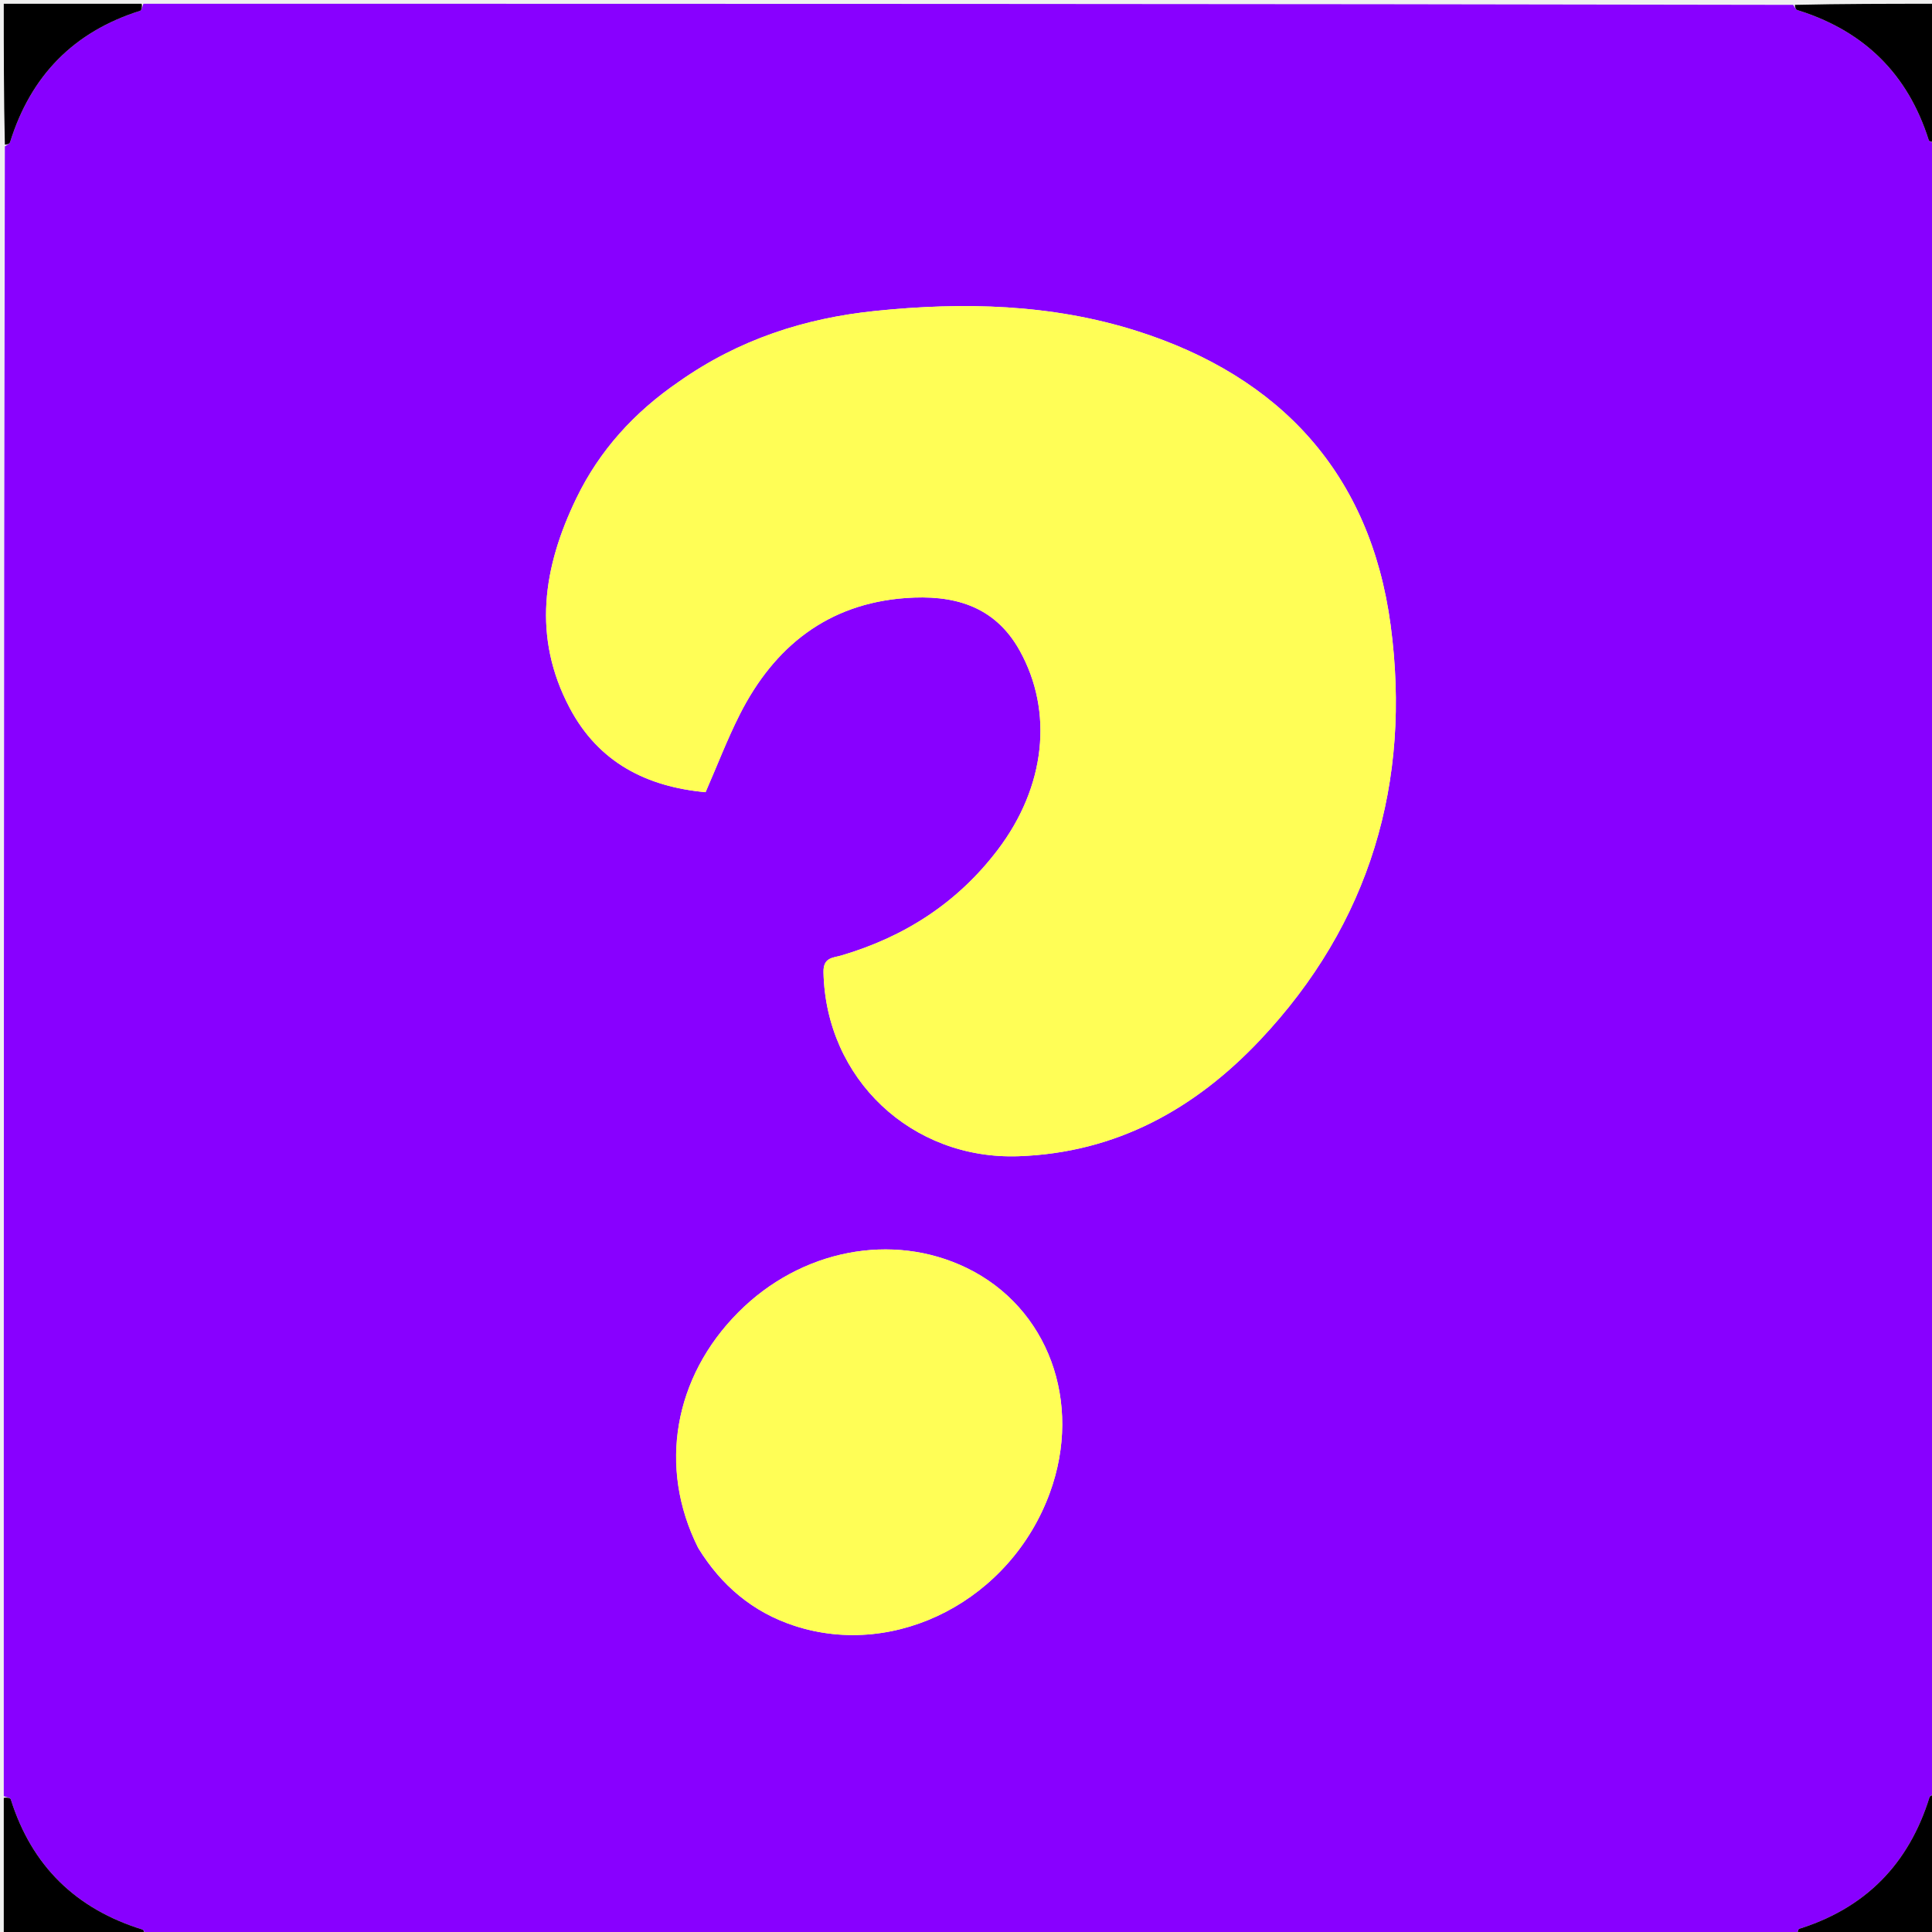
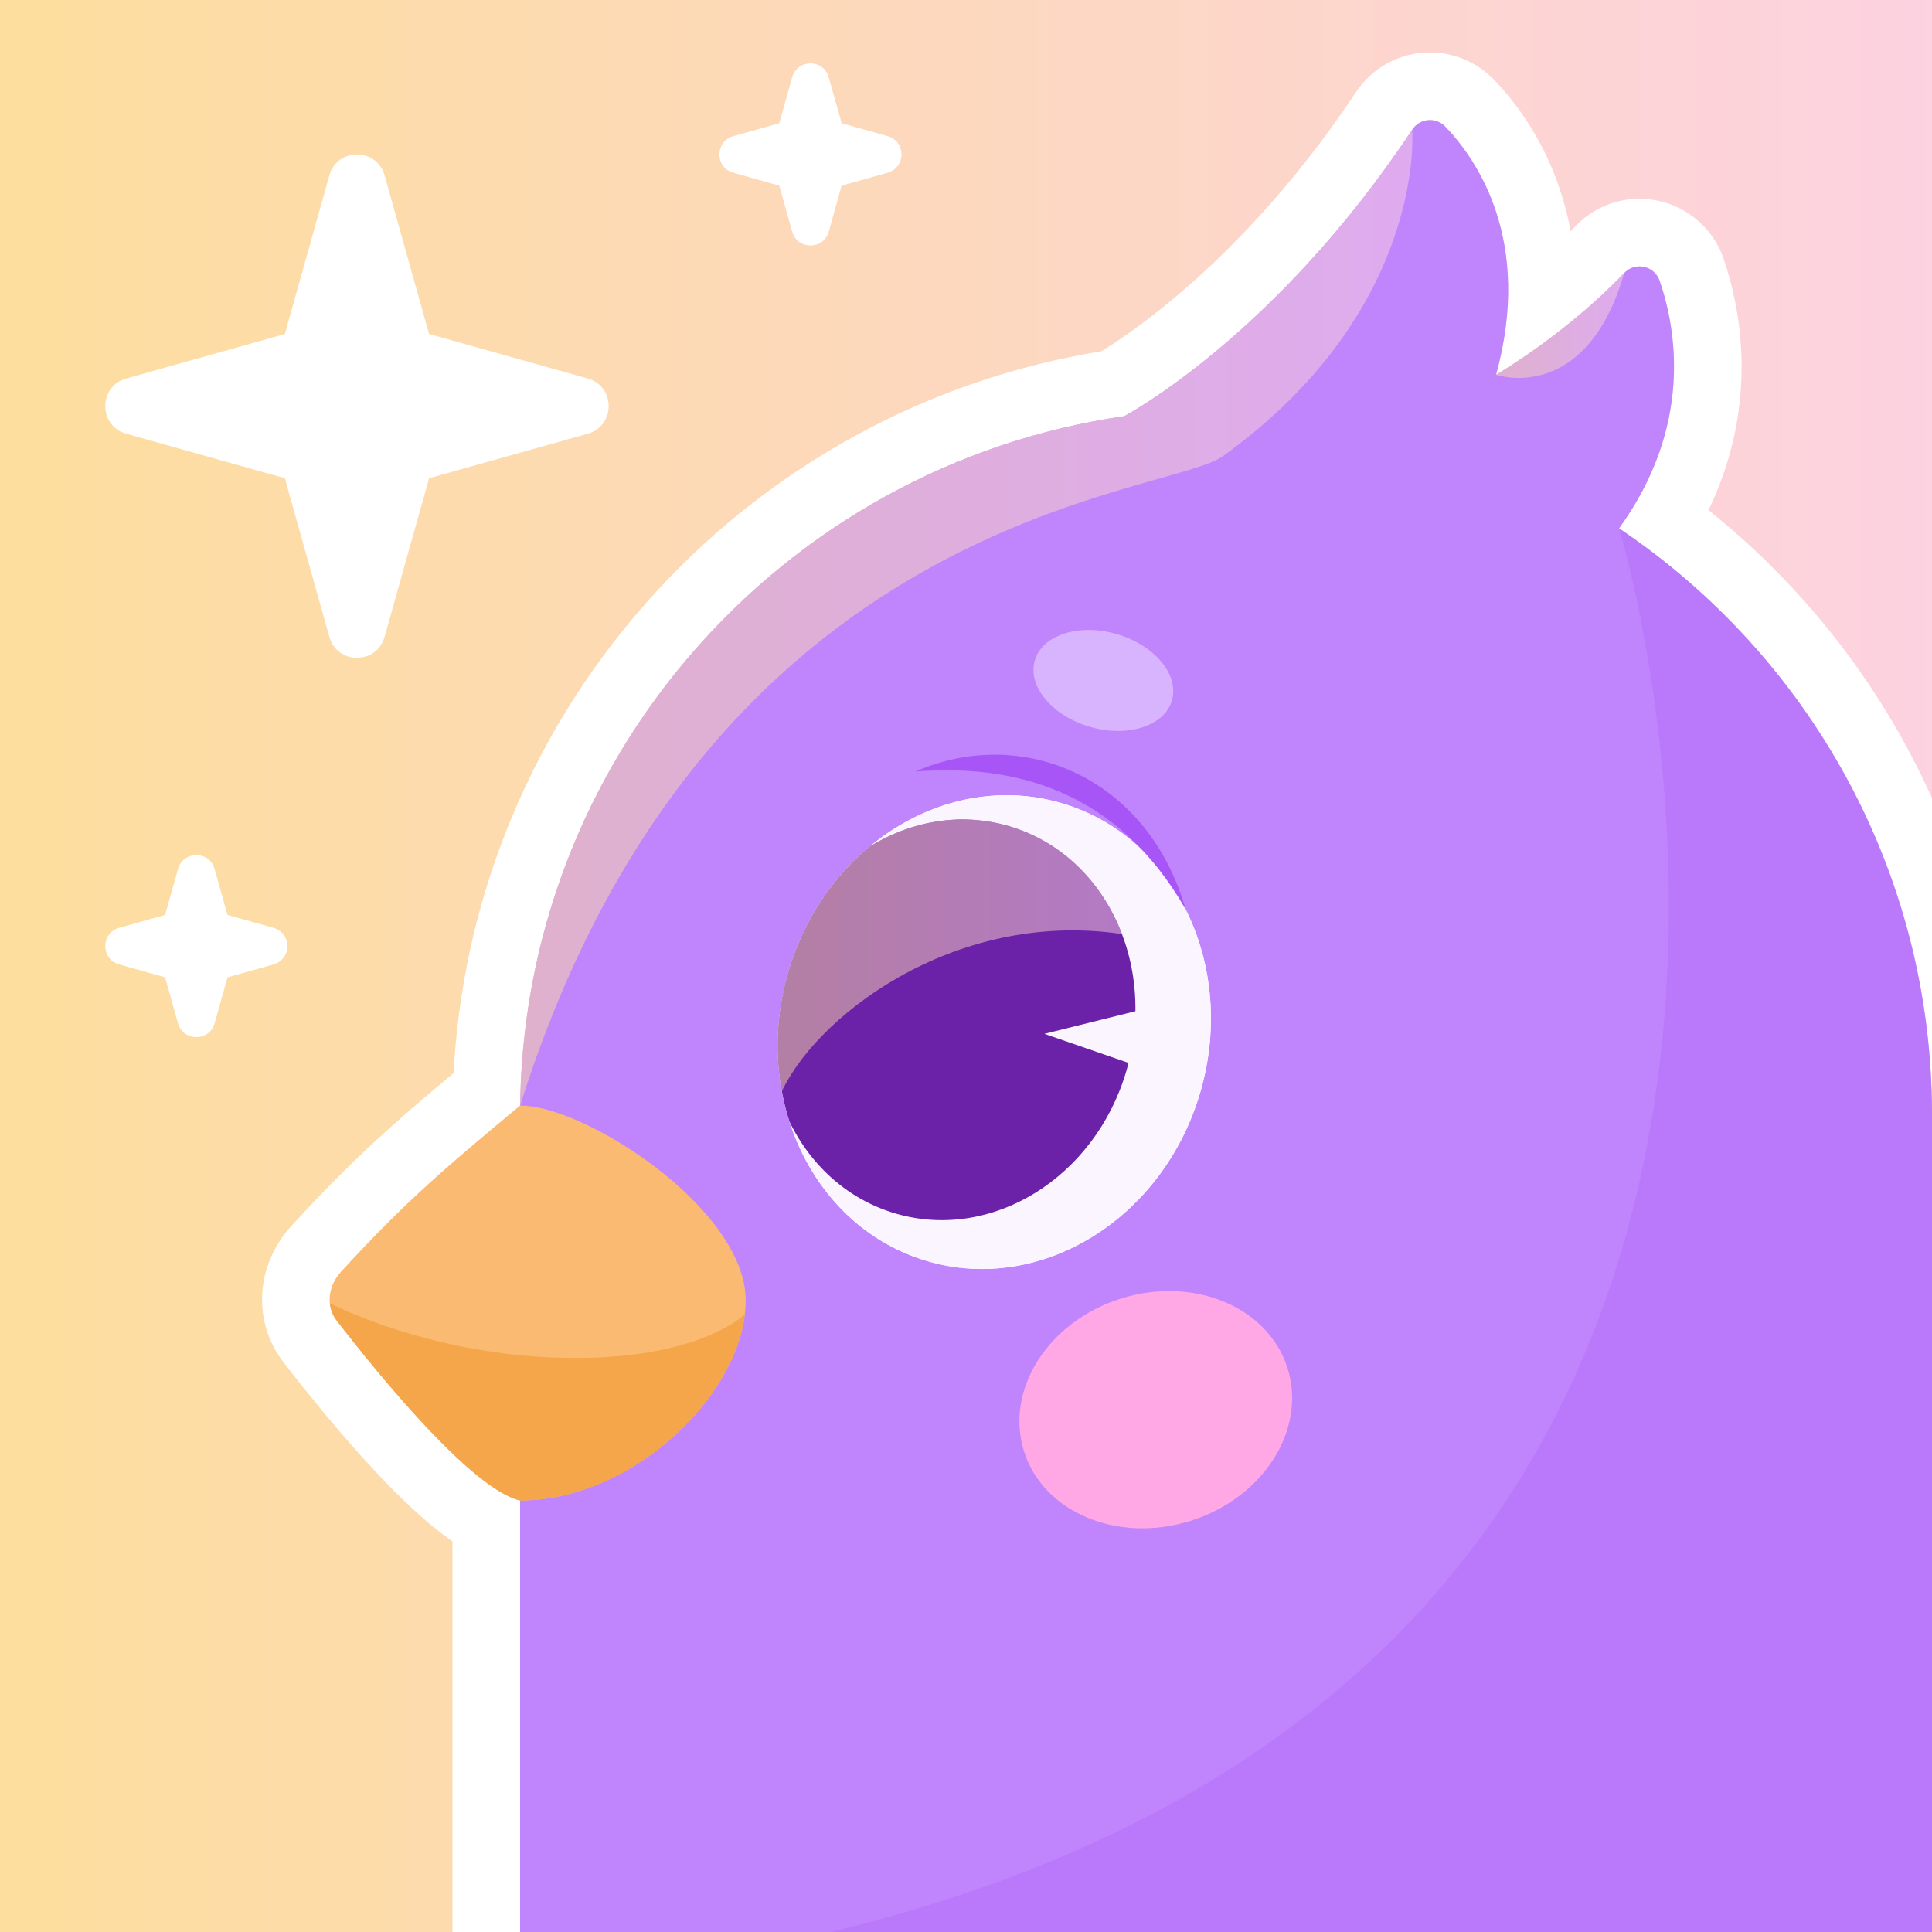
- <svg xmlns="http://www.w3.org/2000/svg" version="1.1" id="Layer_1" x="0px" y="0px" width="100%" viewBox="0 0 512 512" enable-background="new 0 0 512 512" xml:space="preserve">
-   <path fill="#8800FF" opacity="1" stroke="none" d=" M1,476   C1,330.309 1,184.619 1.288,38.796   C1.951,38.34 2.545,38.083 2.671,37.681   C8.137,20.104 19.513,8.42 37.134,2.862   C37.575,2.723 37.718,1.642 38,1   C183.691,1 329.382,1 475.204,1.288   C475.66,1.951 475.917,2.545 476.319,2.671   C493.896,8.137 505.58,19.513 511.138,37.134   C511.277,37.575 512.358,37.718 513,38   C513,183.691 513,329.382 512.712,475.204   C512.049,475.66 511.454,475.917 511.329,476.319   C505.863,493.896 494.487,505.58 476.866,511.138   C476.425,511.277 476.282,512.358 476,513   C330.309,513 184.619,513 38.796,512.712   C38.34,512.049 38.083,511.455 37.681,511.329   C20.104,505.863 8.42,494.487 2.862,476.866   C2.723,476.425 1.642,476.282 1,476  M179.75,101.247   C168.133,109.226 158.899,119.312 152.737,132.057   C143.923,150.288 141.021,168.782 150.959,187.582   C158.666,202.16 171.458,208.508 186.983,209.941   C190.132,202.728 192.743,195.887 196.027,189.386   C205.147,171.331 219.392,159.998 239.984,158.488   C252.297,157.584 263.464,160.233 270.235,172.423   C279.226,188.608 277.121,208.504 264.387,225.241   C253.709,239.278 239.724,248.275 222.931,253.221   C220.795,253.851 218.154,253.671 218.236,257.622   C218.816,285.934 241.616,307.411 269.951,306.412   C295.849,305.499 316.694,293.876 333.917,275.633   C363.103,244.718 374.083,207.198 368.532,165.671   C363.196,125.759 339.513,99.815 301.196,87.684   C278.609,80.534 255.295,79.995 231.935,82.403   C213.309,84.324 195.835,89.922 179.75,101.247  M185.072,410.315   C191.133,420.16 199.471,427.233 210.517,430.849   C237.601,439.715 267.89,423.916 278.221,395.608   C287,371.553 277.725,346.476 256.182,336.017   C236.441,326.434 212.197,331.149 195.65,347.789   C178.567,364.968 174.353,388.9 185.072,410.315  z" />
-   <path fill="#000000" opacity="1" stroke="none" d=" M37.531,1   C37.718,1.642 37.575,2.723 37.134,2.862   C19.513,8.42 8.137,20.104 2.671,37.681   C2.545,38.083 1.951,38.34 1.288,38.332   C1,25.74 1,13.48 1,1   C13.02,1 25.041,1 37.531,1  z" />
-   <path fill="#000000" opacity="1" stroke="none" d=" M513,37.531   C512.358,37.718 511.277,37.575 511.138,37.134   C505.58,19.513 493.896,8.137 476.319,2.671   C475.917,2.545 475.66,1.951 475.668,1.288   C488.26,1 500.52,1 513,1   C513,13.02 513,25.041 513,37.531  z" />
-   <path fill="#000000" opacity="1" stroke="none" d=" M1,476.469   C1.642,476.282 2.723,476.425 2.862,476.866   C8.42,494.487 20.104,505.863 37.681,511.329   C38.083,511.455 38.34,512.049 38.332,512.712   C25.74,513 13.48,513 1,513   C1,500.98 1,488.959 1,476.469  z" />
-   <path fill="#000000" opacity="1" stroke="none" d=" M476.469,513   C476.282,512.358 476.425,511.277 476.866,511.138   C494.487,505.58 505.863,493.896 511.329,476.319   C511.454,475.917 512.049,475.66 512.712,475.668   C513,488.26 513,500.52 513,513   C500.98,513 488.959,513 476.469,513  z" />
-   <path fill="#FFFE56" opacity="1" stroke="none" d=" M180.058,101.063   C195.835,89.922 213.309,84.324 231.935,82.403   C255.295,79.995 278.609,80.534 301.196,87.684   C339.513,99.815 363.196,125.759 368.532,165.671   C374.083,207.198 363.103,244.718 333.917,275.633   C316.694,293.876 295.849,305.499 269.951,306.412   C241.616,307.411 218.816,285.934 218.236,257.622   C218.154,253.671 220.795,253.851 222.931,253.221   C239.724,248.275 253.709,239.278 264.387,225.241   C277.121,208.504 279.226,188.608 270.235,172.423   C263.464,160.233 252.297,157.584 239.984,158.488   C219.392,159.998 205.147,171.331 196.027,189.386   C192.743,195.887 190.132,202.728 186.983,209.941   C171.458,208.508 158.666,202.16 150.959,187.582   C141.021,168.782 143.923,150.288 152.737,132.057   C158.899,119.312 168.133,109.226 180.058,101.063  z" />
-   <path fill="#FFFE56" opacity="1" stroke="none" d=" M184.916,409.977   C174.353,388.9 178.567,364.968 195.65,347.789   C212.197,331.149 236.441,326.434 256.182,336.017   C277.725,346.476 287,371.553 278.221,395.608   C267.89,423.916 237.601,439.715 210.517,430.849   C199.471,427.233 191.133,420.16 184.916,409.977  z" />
+ <svg xmlns="http://www.w3.org/2000/svg" version="1.1" id="svg2" width="2666.667" height="2666.667" viewBox="0 0 2666.667 2666.667">
+   <defs id="defs6">
+     <linearGradient x1="0" y1="0" x2="1" y2="0" gradientUnits="userSpaceOnUse" gradientTransform="matrix(2000,0,0,-2000,0,1000)" spreadMethod="pad" id="linearGradient26">
+       <stop style="stop-opacity:1;stop-color:#fdde9d" offset="0" id="stop22" />
+       <stop style="stop-opacity:1;stop-color:#fdd2e1" offset="1" id="stop24" />
+     </linearGradient>
+     <clipPath clipPathUnits="userSpaceOnUse" id="clipPath36">
+       <path d="M 0,0 H 2000 V 2000 H 0 Z" id="path34" />
+     </clipPath>
+     <clipPath clipPathUnits="userSpaceOnUse" id="clipPath44">
+       <path d="M 108.984,1934.36 H 933.209 V 926.346 H 108.984 Z" id="path42" />
+     </clipPath>
+     <clipPath clipPathUnits="userSpaceOnUse" id="clipPath76">
+       <path d="m 1461.99,1865.89 c -142.33,-214.81 -298.26,-296.76 -298.26,-296.76 v 0 c -88.41,-12.78 -171.7,-41.39 -246.9,-82.85 v 0 C 693.84,1363.33 541.96,1127.31 538.46,855.5 v 0 c -0.05,-3.2 -0.07,-6.4 -0.07,-9.61 v 0 V 0 H 2000 v 845.89 c 0,253 -128.56,475.96 -323.92,607.13 v 0 0.01 c -0.01,0 -0.01,0.01 -0.02,0.01 v 0 c 0,0.01 0,0.01 0.01,0.01 v 0 c 76.81,106.28 59.16,206.38 41.98,256.32 v 0 c -5.34,15.54 -25.26,19.95 -36.61,8.05 v 0 c -60.32,-63.24 -131.591,-104.75 -132.7,-105.39 v 0 l -0.01,-0.01 c 38.06,138.83 -19.58,222.5 -52.54,256.91 v 0 c -4.376,4.569 -10.142,6.791 -15.875,6.791 v 0 c -7.041,-10e-4 -14.031,-3.354 -18.325,-9.831" id="path74" />
+     </clipPath>
+     <linearGradient x1="0" y1="0" x2="1" y2="0" gradientUnits="userSpaceOnUse" gradientTransform="matrix(1333.567,-2075.481,-2075.481,-1333.567,657.4047,1588.033)" spreadMethod="pad" id="linearGradient94">
+       <stop style="stop-opacity:0;stop-color:#ffffff" offset="0" id="stop86" />
+       <stop style="stop-opacity:0;stop-color:#ffffff" offset="0.038" id="stop88" />
+       <stop style="stop-opacity:0;stop-color:#ffffff" offset="0.062" id="stop90" />
+       <stop style="stop-opacity:1;stop-color:#ffffff" offset="1" id="stop92" />
+     </linearGradient>
+     <mask maskUnits="userSpaceOnUse" x="0" y="0" width="1" height="1" id="mask96">
+       <g id="g106">
+         <g id="g104">
+           <g id="g102">
+             <g id="g100">
+               <path d="M -32768,32767 H 32767 V -32768 H -32768 Z" style="fill:url(#linearGradient94);stroke:none" id="path98" />
+             </g>
+           </g>
+         </g>
+       </g>
+     </mask>
+     <linearGradient x1="0" y1="0" x2="1" y2="0" gradientUnits="userSpaceOnUse" gradientTransform="matrix(1333.567,-2075.481,-2075.481,-1333.567,657.4047,1588.033)" spreadMethod="pad" id="linearGradient120">
+       <stop style="stop-opacity:1;stop-color:#a855f7" offset="0" id="stop112" />
+       <stop style="stop-opacity:1;stop-color:#a855f7" offset="0.038" id="stop114" />
+       <stop style="stop-opacity:1;stop-color:#a855f7" offset="0.062" id="stop116" />
+       <stop style="stop-opacity:1;stop-color:#7e22ce" offset="1" id="stop118" />
+     </linearGradient>
+     <clipPath clipPathUnits="userSpaceOnUse" id="clipPath130">
+       <path d="M 0,0 H 2000 V 2000 H 0 Z" id="path128" />
+     </clipPath>
+     <clipPath clipPathUnits="userSpaceOnUse" id="clipPath146">
+       <path d="m 816.131,993.829 c -38.243,-130.963 26.21,-265.004 143.96,-299.388 v 0 c 117.751,-34.384 244.208,43.908 282.451,174.871 v 0 c 38.243,130.963 -26.211,265.004 -143.962,299.388 v 0 c -18.764,5.48 -37.742,8.098 -56.557,8.097 v 0 c -99.249,0 -193.744,-72.875 -225.892,-182.968" id="path144" />
+     </clipPath>
+     <clipPath clipPathUnits="userSpaceOnUse" id="clipPath162">
+       <path d="M 796.129,1151.69 H 1161.47 V 864.58 H 796.129 Z" id="path160" />
+     </clipPath>
+     <linearGradient x1="0" y1="0" x2="1" y2="0" gradientUnits="userSpaceOnUse" gradientTransform="matrix(365.3412,0,0,-365.3412,796.1288,1008.134)" spreadMethod="pad" id="linearGradient172">
+       <stop style="stop-opacity:1;stop-color:#fdde9d" offset="0" id="stop168" />
+       <stop style="stop-opacity:1;stop-color:#fdd2e1" offset="1" id="stop170" />
+     </linearGradient>
+     <clipPath clipPathUnits="userSpaceOnUse" id="clipPath194">
+       <path d="M 0,0 H 2000 V 2000 H 0 Z" id="path192" />
+     </clipPath>
+     <clipPath clipPathUnits="userSpaceOnUse" id="clipPath210">
+       <path d="m 1069.8,1347.87 h 144.74 V 1243.31 H 1069.8 Z" id="path208" />
+     </clipPath>
+     <clipPath clipPathUnits="userSpaceOnUse" id="clipPath226">
+       <path d="M 860.478,1453.02 H 2000 V 0 H 860.478 Z" id="path224" />
+     </clipPath>
+     <clipPath clipPathUnits="userSpaceOnUse" id="clipPath242">
+       <path d="m 538.45,855.559 h 0.011 V 855.5 h -0.011 z" id="path240" />
+     </clipPath>
+     <linearGradient x1="0" y1="0" x2="1" y2="0" gradientUnits="userSpaceOnUse" gradientTransform="matrix(0.0112915,0,0,-0.0112915,538.45,855.5294)" spreadMethod="pad" id="linearGradient252">
+       <stop style="stop-opacity:1;stop-color:#fdde9d" offset="0" id="stop248" />
+       <stop style="stop-opacity:1;stop-color:#fdd2e1" offset="1" id="stop250" />
+     </linearGradient>
+     <clipPath clipPathUnits="userSpaceOnUse" id="clipPath274">
+       <path d="M 538.461,1865.89 H 1462.23 V 855.559 H 538.461 Z" id="path272" />
+     </clipPath>
+     <linearGradient x1="0" y1="0" x2="1" y2="0" gradientUnits="userSpaceOnUse" gradientTransform="matrix(923.7716,0,0,-923.7716,538.4613,1360.725)" spreadMethod="pad" id="linearGradient284">
+       <stop style="stop-opacity:1;stop-color:#fdde9d" offset="0" id="stop280" />
+       <stop style="stop-opacity:1;stop-color:#fdd2e1" offset="1" id="stop282" />
+     </linearGradient>
+     <clipPath clipPathUnits="userSpaceOnUse" id="clipPath306">
+       <path d="m 1548.73,1717.42 h 132.71 v -108.63 h -132.71 z" id="path304" />
+     </clipPath>
+     <linearGradient x1="0" y1="0" x2="1" y2="0" gradientUnits="userSpaceOnUse" gradientTransform="matrix(132.71,0,0,-132.71,1548.73,1663.103)" spreadMethod="pad" id="linearGradient316">
+       <stop style="stop-opacity:1;stop-color:#fdde9d" offset="0" id="stop312" />
+       <stop style="stop-opacity:1;stop-color:#fdd2e1" offset="1" id="stop314" />
+     </linearGradient>
+   </defs>
+   <g id="g8" transform="matrix(1.333333,0,0,-1.333333,0,2666.667)">
+     <g id="g10">
+       <g id="g12">
+         <g id="g18">
+           <g id="g20">
+             <path d="M 0,0 H 2000 V 2000 H 0 Z" style="fill:url(#linearGradient26);stroke:none" id="path28" />
+           </g>
+         </g>
+       </g>
+     </g>
+     <g id="g30">
+       <g id="g32" clip-path="url(#clipPath36)">
+         <g id="g38">
+           <g id="g40" />
+           <g id="g60">
+             <g clip-path="url(#clipPath44)" id="g58">
+               <g transform="translate(608.4111,1608.165)" id="g48">
+                 <path d="m 0,0 -164.226,46.068 -46.068,164.226 c -8.105,28.893 -49.064,28.893 -57.169,0 L -313.531,46.068 -477.757,0 c -28.893,-8.105 -28.893,-49.065 0,-57.17 l 164.226,-46.068 46.068,-164.226 c 8.105,-28.892 49.064,-28.892 57.169,0 l 46.068,164.226 L 0,-57.17 C 28.893,-49.065 28.893,-8.105 0,0" style="fill:#ffffff;fill-opacity:1;fill-rule:nonzero;stroke:none" id="path46" />
+               </g>
+               <g transform="translate(918.851,1859.068)" id="g52">
+                 <path d="m 0,0 -47.587,13.349 -13.349,47.587 c -5.37,19.144 -32.509,19.144 -37.879,0 L -112.164,13.349 -159.751,0 c -19.144,-5.37 -19.144,-32.509 0,-37.879 l 47.587,-13.349 13.349,-47.587 c 5.37,-19.144 32.509,-19.144 37.879,0 L -47.587,-51.228 0,-37.879 C 19.144,-32.509 19.144,-5.37 0,0" style="fill:#ffffff;fill-opacity:1;fill-rule:nonzero;stroke:none" id="path50" />
+               </g>
+               <g transform="translate(283.0935,1039.519)" id="g56">
+                 <path d="m 0,0 -47.587,13.349 -13.349,47.587 c -5.37,19.144 -32.509,19.144 -37.879,0 L -112.164,13.349 -159.751,0 c -19.144,-5.37 -19.144,-32.509 0,-37.879 l 47.587,-13.349 13.349,-47.587 c 5.37,-19.144 32.509,-19.144 37.879,0 L -47.587,-51.228 0,-37.879 C 19.144,-32.509 19.144,-5.37 0,0" style="fill:#ffffff;fill-opacity:1;fill-rule:nonzero;stroke:none" id="path54" />
+               </g>
+             </g>
+           </g>
+         </g>
+         <g id="g62" transform="translate(1480.312,1945.717)">
+           <path d="m 0,0 c -30.93,0 -59.592,-15.39 -76.671,-41.167 -67.529,-101.916 -137.987,-170.811 -185.202,-210.66 -36.127,-30.492 -64.57,-49.136 -78.385,-57.577 -89.509,-14.509 -175.179,-43.932 -254.864,-87.55 -81.676,-44.708 -154.433,-102.844 -216.248,-172.792 -62.166,-70.346 -111.035,-150.128 -145.248,-237.13 -31.412,-79.881 -49.583,-163.722 -54.15,-249.674 -60.221,-50.382 -104.718,-89.139 -168.177,-158.542 -16.638,-18.197 -27.122,-41.358 -29.521,-65.217 -2.734,-27.196 4.929,-54.036 21.579,-75.577 23.455,-30.345 59.203,-74.814 96.309,-114.332 21.798,-23.216 41.88,-42.339 59.687,-56.837 6.534,-5.32 12.841,-10.098 18.971,-14.36 v -404.302 -70.001 h 70 1461.608 70 v 70.001 845.892 c 0,67.932 -8.533,135.44 -25.363,200.65 -16.343,63.321 -40.528,124.594 -71.883,182.114 -30.797,56.497 -68.465,109.302 -111.958,156.949 -28.418,31.134 -59.27,60.008 -92.172,86.291 19.316,40.143 30.55,82.198 33.519,125.67 3.887,56.916 -7.586,104.593 -17.895,134.566 -12.77,37.13 -47.751,62.076 -87.046,62.076 -12.187,0 -24.055,-2.37 -35.272,-7.045 -11.792,-4.915 -22.271,-12.124 -31.145,-21.428 -1.618,-1.696 -3.247,-3.377 -4.884,-5.039 -2.521,13.742 -5.924,27.244 -10.207,40.483 -17.84,55.142 -47.346,93.609 -68.957,116.17 C 49.152,-10.339 24.942,0 0,0 m 0,-70 c 5.732,0 11.499,-2.223 15.875,-6.791 32.963,-34.41 90.606,-118.073 52.539,-256.907 0,0 71.919,41.661 132.713,105.402 4.412,4.627 10.119,6.787 15.763,6.787 8.871,0 17.584,-5.341 20.852,-14.843 17.177,-49.94 34.824,-150.033 -41.989,-256.316 -10e-4,-0.002 -0.003,-0.004 -0.005,-0.006 195.367,-131.178 323.94,-354.147 323.94,-607.151 v -845.892 H -941.92 v 446.716 c -50.088,11.648 -147.058,130.906 -189.583,185.924 -11.947,15.457 -8.964,36.332 4.219,50.749 68.377,74.783 112.437,111.246 185.426,172.114 10e-4,10e-4 0.003,0 0.005,0 4.687,363.471 274.72,662.948 625.268,713.621 0,0 155.937,81.954 298.268,296.759 C -14.026,-73.353 -7.039,-70 0,-70" style="fill:#ffffff;fill-opacity:1;fill-rule:nonzero;stroke:none" id="path64" />
+         </g>
+         <g id="g66" transform="translate(1676.06,1453.043)">
+           <path d="M 0,0 C 0.002,0.002 0.003,0.004 0.005,0.006 76.818,106.289 59.17,206.382 41.994,256.323 36.647,271.87 16.726,276.276 5.378,264.379 -55.415,200.637 -127.334,158.976 -127.334,158.976 c 38.067,138.834 -19.577,222.498 -52.539,256.907 -9.751,10.18 -26.406,8.712 -34.193,-3.039 -142.33,-214.804 -298.267,-296.759 -298.267,-296.759 -353.635,-51.119 -625.336,-355.442 -625.336,-723.236 v -845.892 H 323.94 v 845.892 C 323.94,-354.146 195.366,-131.178 0,0" style="fill:#c084fc;fill-opacity:1;fill-rule:nonzero;stroke:none" id="path68" />
+         </g>
+       </g>
+     </g>
+     <g id="g70">
+       <g id="g72" clip-path="url(#clipPath76)">
+         <g id="g78">
+           <g id="g80" />
+           <g id="g108" mask="url(#mask96)">
+             <g id="g110">
+               <path d="m 1461.99,1865.89 c -142.33,-214.81 -298.26,-296.76 -298.26,-296.76 v 0 c -88.41,-12.78 -171.7,-41.39 -246.9,-82.85 v 0 C 693.84,1363.33 541.96,1127.31 538.46,855.5 v 0 c -0.05,-3.2 -0.07,-6.4 -0.07,-9.61 v 0 V 0 H 2000 v 845.89 c 0,253 -128.56,475.96 -323.92,607.13 v 0 0.01 c -0.01,0 -0.01,0.01 -0.02,0.01 v 0 c 0,0.01 0,0.01 0.01,0.01 v 0 c 76.81,106.28 59.16,206.38 41.98,256.32 v 0 c -5.34,15.54 -25.26,19.95 -36.61,8.05 v 0 c -60.32,-63.24 -131.591,-104.75 -132.7,-105.39 v 0 l -0.01,-0.01 c 38.06,138.83 -19.58,222.5 -52.54,256.91 v 0 c -4.376,4.569 -10.142,6.791 -15.875,6.791 v 0 c -7.041,-10e-4 -14.031,-3.354 -18.325,-9.831" style="fill:url(#linearGradient120);stroke:none" id="path122" />
+             </g>
+           </g>
+         </g>
+       </g>
+     </g>
+     <g id="g124">
+       <g id="g126" clip-path="url(#clipPath130)">
+         <g id="g132" transform="translate(771.96,653.8501)">
+           <path d="m 0,0 c 0,-4.67 -0.28,-9.4 -0.85,-14.15 -0.34,-2.97 -0.79,-5.95 -1.35,-8.93 -16.41,-88.37 -122.35,-184.05 -231.37,-184.05 -40.54,9.42 -111.8,89.35 -160.03,148.65 h -0.01 c -11.35,13.96 -21.44,26.78 -29.54,37.27 -4.33,5.6 -6.7,11.91 -7.33,18.36 -1.12,11.37 3.14,23.19 11.55,32.39 68.38,74.78 112.43,111.25 185.42,172.11 h 0.01 c 19.77,0.09 47.91,-9.03 77.84,-24.33 v -0.01 C -83.1,140.23 0,66.79 0,0" style="fill:#faba71;fill-opacity:1;fill-rule:nonzero;stroke:none" id="path134" />
+         </g>
+         <g id="g136" transform="translate(1242.542,869.3123)">
+           <path d="m 0,0 c -38.243,-130.963 -164.7,-209.255 -282.45,-174.871 -117.75,34.385 -182.204,168.425 -143.961,299.388 38.243,130.963 164.7,209.256 282.45,174.871 C -26.211,265.004 38.243,130.963 0,0" style="fill:#faf5ff;fill-opacity:1;fill-rule:nonzero;stroke:none" id="path138" />
+         </g>
+       </g>
+     </g>
+     <g id="g140">
+       <g id="g142" clip-path="url(#clipPath146)">
+         <g id="g148" transform="translate(1242.542,869.3123)">
+           <path d="m 0,0 c -38.243,-130.963 -164.7,-209.255 -282.45,-174.871 -117.75,34.385 -182.204,168.425 -143.961,299.388 38.243,130.963 164.7,209.256 282.45,174.871 C -26.211,265.004 38.243,130.963 0,0" style="fill:#faf5ff;fill-opacity:1;fill-rule:nonzero;stroke:none" id="path150" />
+         </g>
+         <g id="g152" transform="translate(1175.37,953.1899)">
+           <path d="m 0,0 -94.2,-23.41 87.11,-30.11 c -0.69,-2.68 -1.42,-5.35 -2.2,-8.03 -32.35,-110.76 -139.29,-176.97 -238.88,-147.89 -58.48,17.08 -101.42,63.22 -120.34,120.83 -13.31,40.5 -14.76,86.65 -1.41,132.37 32.34,110.76 139.29,176.97 238.88,147.89 C -75.65,175.47 -34.21,133.23 -13.9,79.86 -4.49,55.13 0.39,28.02 0,0" style="fill:#6b21a8;fill-opacity:1;fill-rule:nonzero;stroke:none" id="path154" />
+         </g>
+         <g id="g156">
+           <g id="g158" />
+           <g id="g186">
+             <g clip-path="url(#clipPath162)" opacity="0.5" id="g184">
+               <g id="g182">
+                 <g id="g180">
+                   <g id="g178">
+                     <g id="g176">
+                       <path d="m 1161.47,1033.05 c -175.705,26.254 -321.731,-88.755 -354.61,-168.47 -13.31,40.5 -14.76,86.65 -1.41,132.37 32.34,110.76 139.29,176.97 238.88,147.89 55.39,-16.18 96.83,-58.42 117.14,-111.79" style="fill:url(#linearGradient172);stroke:none" id="path174" />
+                     </g>
+                   </g>
+                 </g>
+               </g>
+             </g>
+           </g>
+         </g>
+       </g>
+     </g>
+     <g id="g188">
+       <g id="g190" clip-path="url(#clipPath194)">
+         <g id="g196" transform="translate(1332.795,583.8582)">
+           <path d="m 0,0 c 20.097,-63.472 -24.66,-134.256 -99.967,-158.101 -75.308,-23.844 -152.649,8.28 -172.746,71.752 -20.097,63.471 24.66,134.255 99.967,158.1 C -97.438,95.596 -20.097,63.472 0,0" style="fill:#ffa8e5;fill-opacity:1;fill-rule:nonzero;stroke:none" id="path198" />
+         </g>
+         <g id="g200" transform="translate(771.11,639.7)">
+           <path d="m 0,0 c -0.34,-2.97 -0.79,-5.95 -1.35,-8.93 -16.41,-88.37 -122.35,-184.05 -231.37,-184.05 -50.09,11.64 -147.06,130.9 -189.58,185.92 -4.33,5.6 -6.7,11.91 -7.33,18.36 4.91,-2.9 106.99,-54.4 244.56,-56.7 C -62.61,-47.44 -10.12,-10.16 0,0" style="fill:#f5a64a;fill-opacity:1;fill-rule:nonzero;stroke:none" id="path202" />
+         </g>
+         <g id="g204">
+           <g id="g206" />
+           <g id="g218">
+             <g clip-path="url(#clipPath210)" id="g216">
+               <g transform="translate(1213.156,1274.862)" id="g214">
+                 <path d="m 0,0 c -7.738,-26.498 -45.792,-38.698 -84.996,-27.25 -39.204,11.448 -64.712,42.209 -56.975,68.707 7.738,26.498 45.792,38.698 84.996,27.25 C -17.771,57.259 7.738,26.498 0,0" style="fill:#d8b4fe;fill-opacity:1;fill-rule:nonzero;stroke:none" id="path212" />
+               </g>
+             </g>
+           </g>
+         </g>
+         <g id="g220">
+           <g id="g222" />
+           <g id="g234">
+             <g clip-path="url(#clipPath226)" opacity="0.25" id="g232">
+               <g transform="translate(2000,845.89)" id="g230">
+                 <path d="M 0,0 V -845.89 H -1139.522 C 31.261,-562.542 -321.91,601.08 -323.92,607.13 -128.56,475.96 0,253 0,0" style="fill:#a855f7;fill-opacity:1;fill-rule:nonzero;stroke:none" id="path228" />
+               </g>
+             </g>
+           </g>
+         </g>
+         <g id="g236">
+           <g id="g238" />
+           <g id="g266">
+             <g clip-path="url(#clipPath242)" opacity="0.5" id="g264">
+               <g id="g262">
+                 <g id="g260">
+                   <g id="g258">
+                     <g id="g256">
+                       <path d="m 538.46,855.5 c 0,0.02 10e-4,0.039 10e-4,0.059 -0.003,-0.02 -0.007,-0.039 -0.011,-0.059 z" style="fill:url(#linearGradient252);stroke:none" id="path254" />
+                     </g>
+                   </g>
+                 </g>
+               </g>
+             </g>
+           </g>
+         </g>
+         <g id="g268">
+           <g id="g270" />
+           <g id="g298">
+             <g clip-path="url(#clipPath274)" opacity="0.5" id="g296">
+               <g id="g294">
+                 <g id="g292">
+                   <g id="g290">
+                     <g id="g288">
+                       <path d="m 1461.99,1865.89 c -142.33,-214.81 -298.26,-296.76 -298.26,-296.76 -88.41,-12.78 -171.7,-41.39 -246.9,-82.85 -222.974,-122.941 -374.847,-358.936 -378.369,-630.721 193.669,615.789 668.711,629.872 727.409,672.141 211.38,152.19 196.12,338.19 196.12,338.19" style="fill:url(#linearGradient284);stroke:none" id="path286" />
+                     </g>
+                   </g>
+                 </g>
+               </g>
+             </g>
+           </g>
+         </g>
+         <g id="g300">
+           <g id="g302" />
+           <g id="g330">
+             <g clip-path="url(#clipPath306)" opacity="0.5" id="g328">
+               <g id="g326">
+                 <g id="g324">
+                   <g id="g322">
+                     <g id="g320">
+                       <path d="m 1681.44,1717.42 c -39.91,-137.41 -132.71,-105.4 -132.71,-105.4 l 0.01,0.01 c 1.11,0.64 72.38,42.15 132.7,105.39" style="fill:url(#linearGradient316);stroke:none" id="path318" />
+                     </g>
+                   </g>
+                 </g>
+               </g>
+             </g>
+           </g>
+         </g>
+         <g id="g332" transform="translate(947.7391,1201.348)">
+           <path d="M 0,0 C 101.783,7.893 208.565,-18.783 279.56,-142.552 240.652,-6.261 110.739,48.522 0,0" style="fill:#a855f7;fill-opacity:1;fill-rule:nonzero;stroke:none" id="path334" />
+         </g>
+       </g>
+     </g>
+   </g>
</svg>
